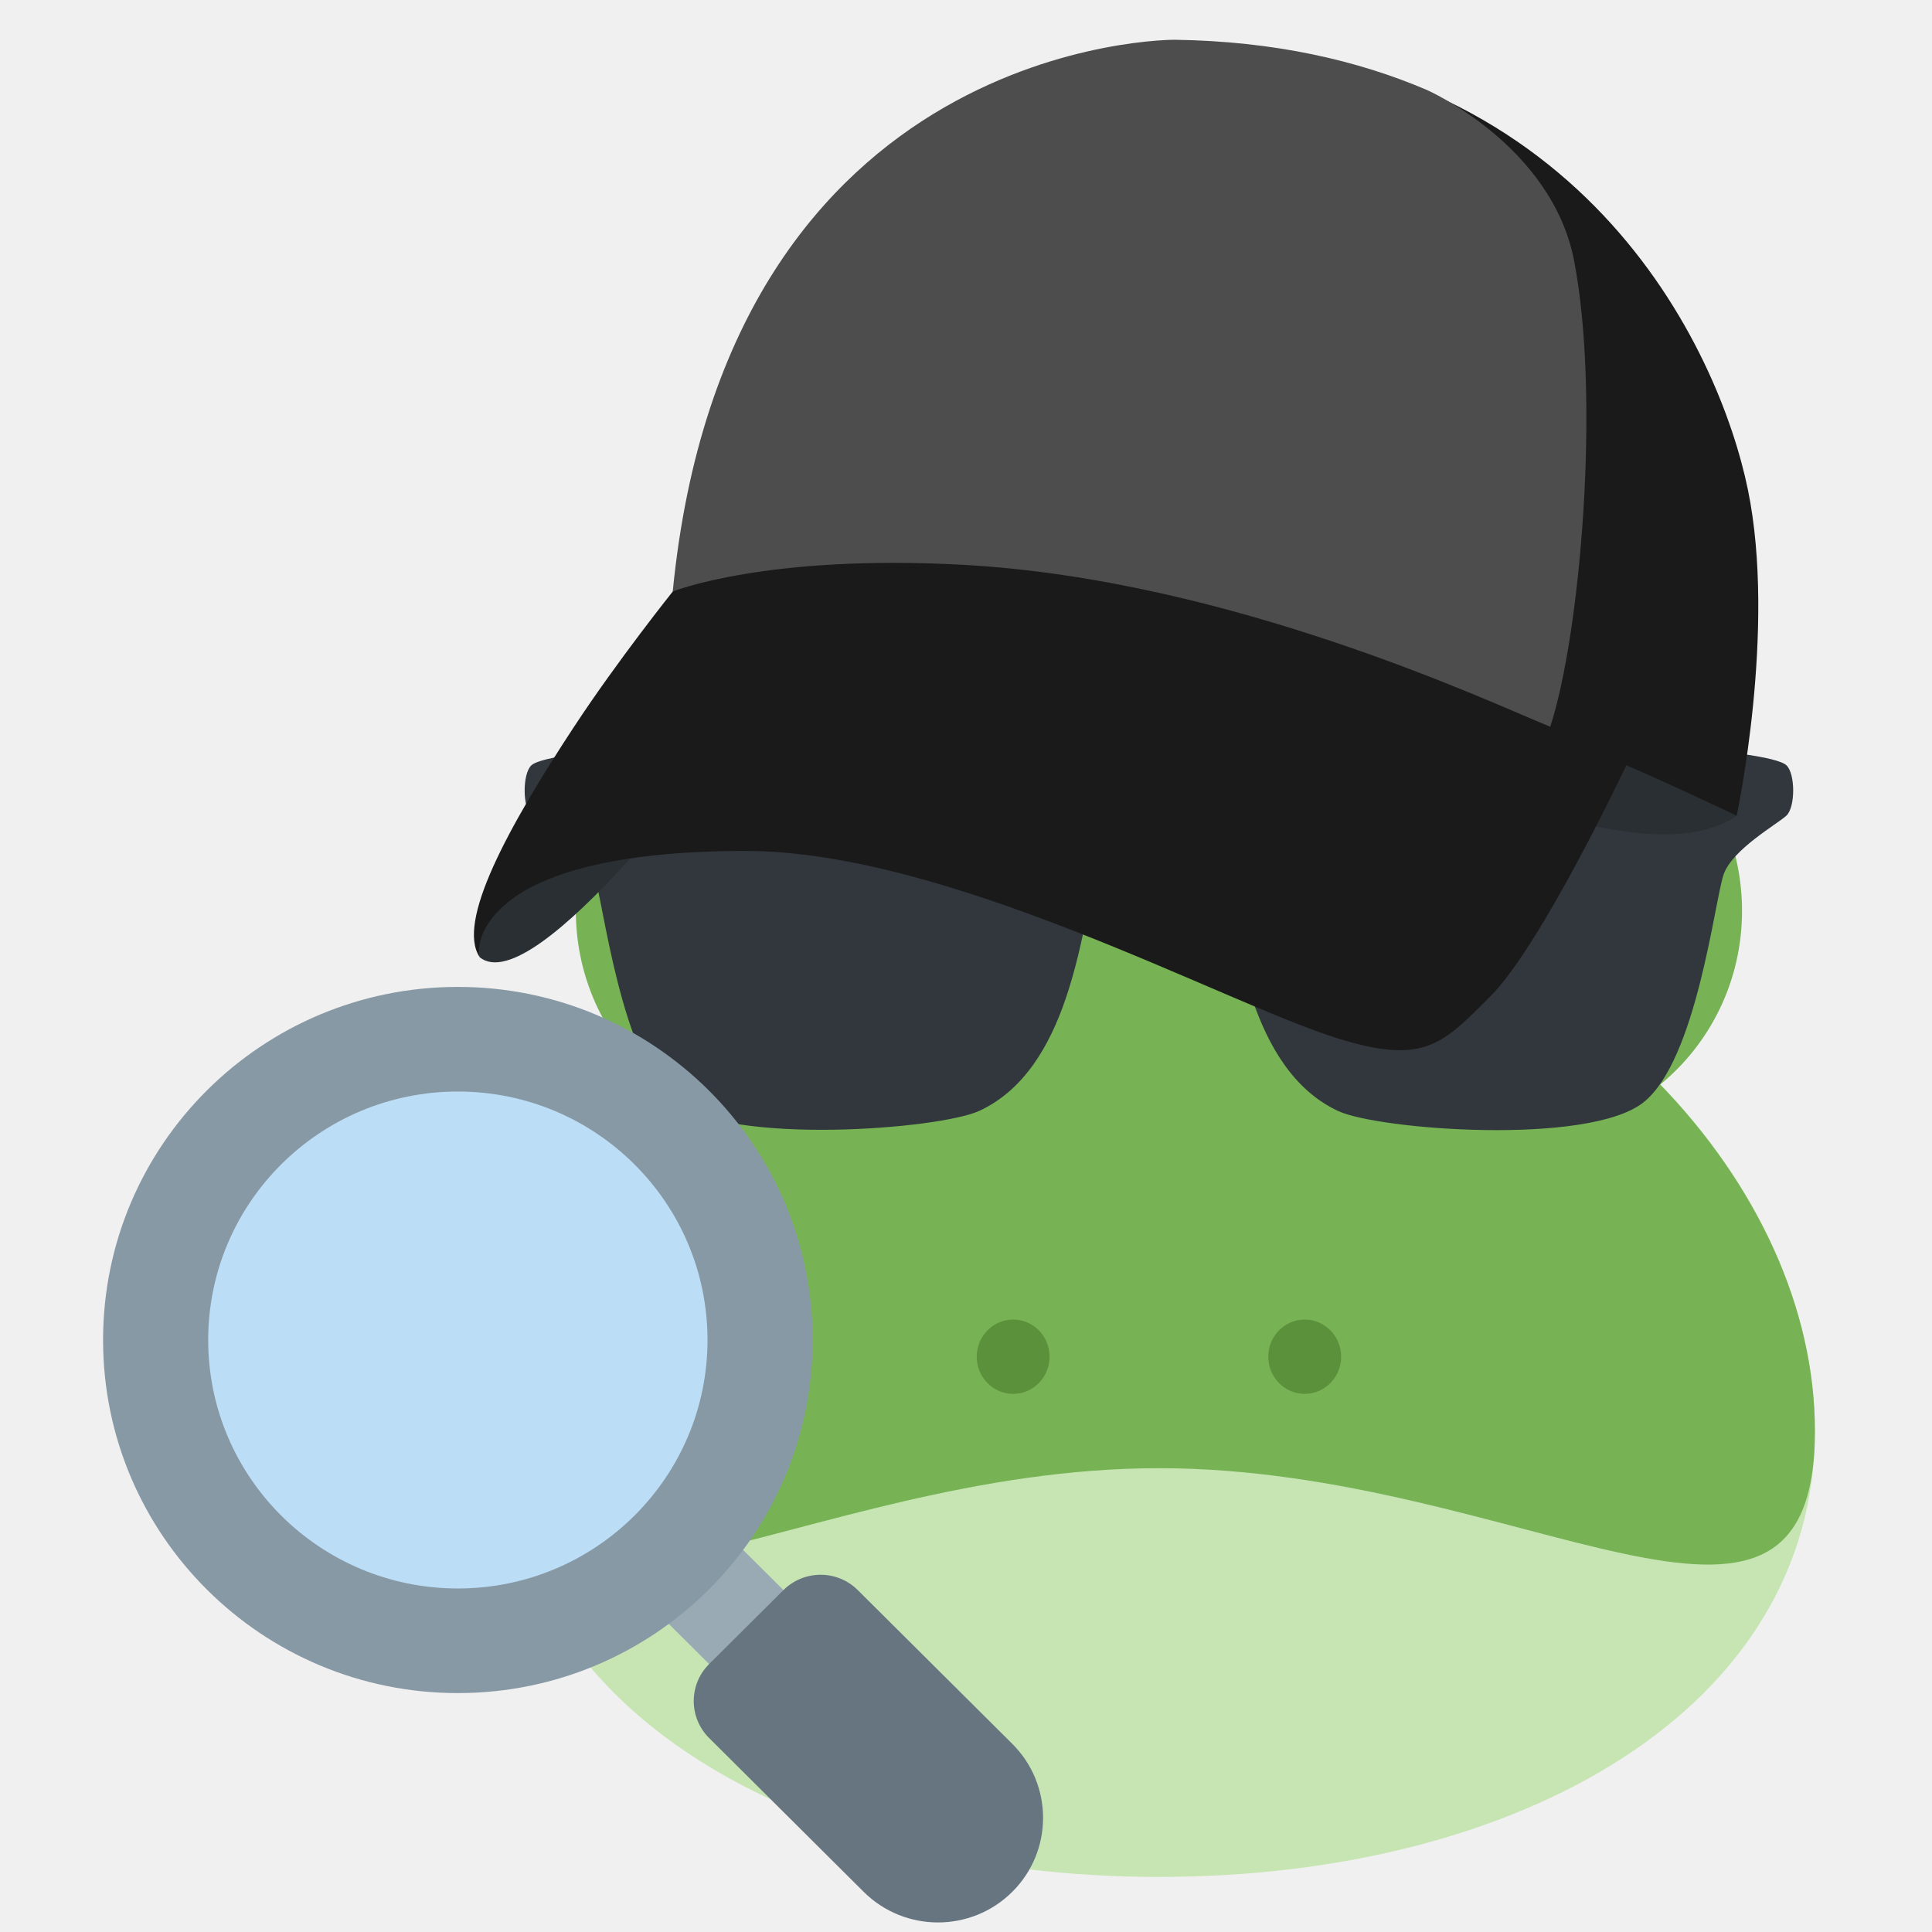
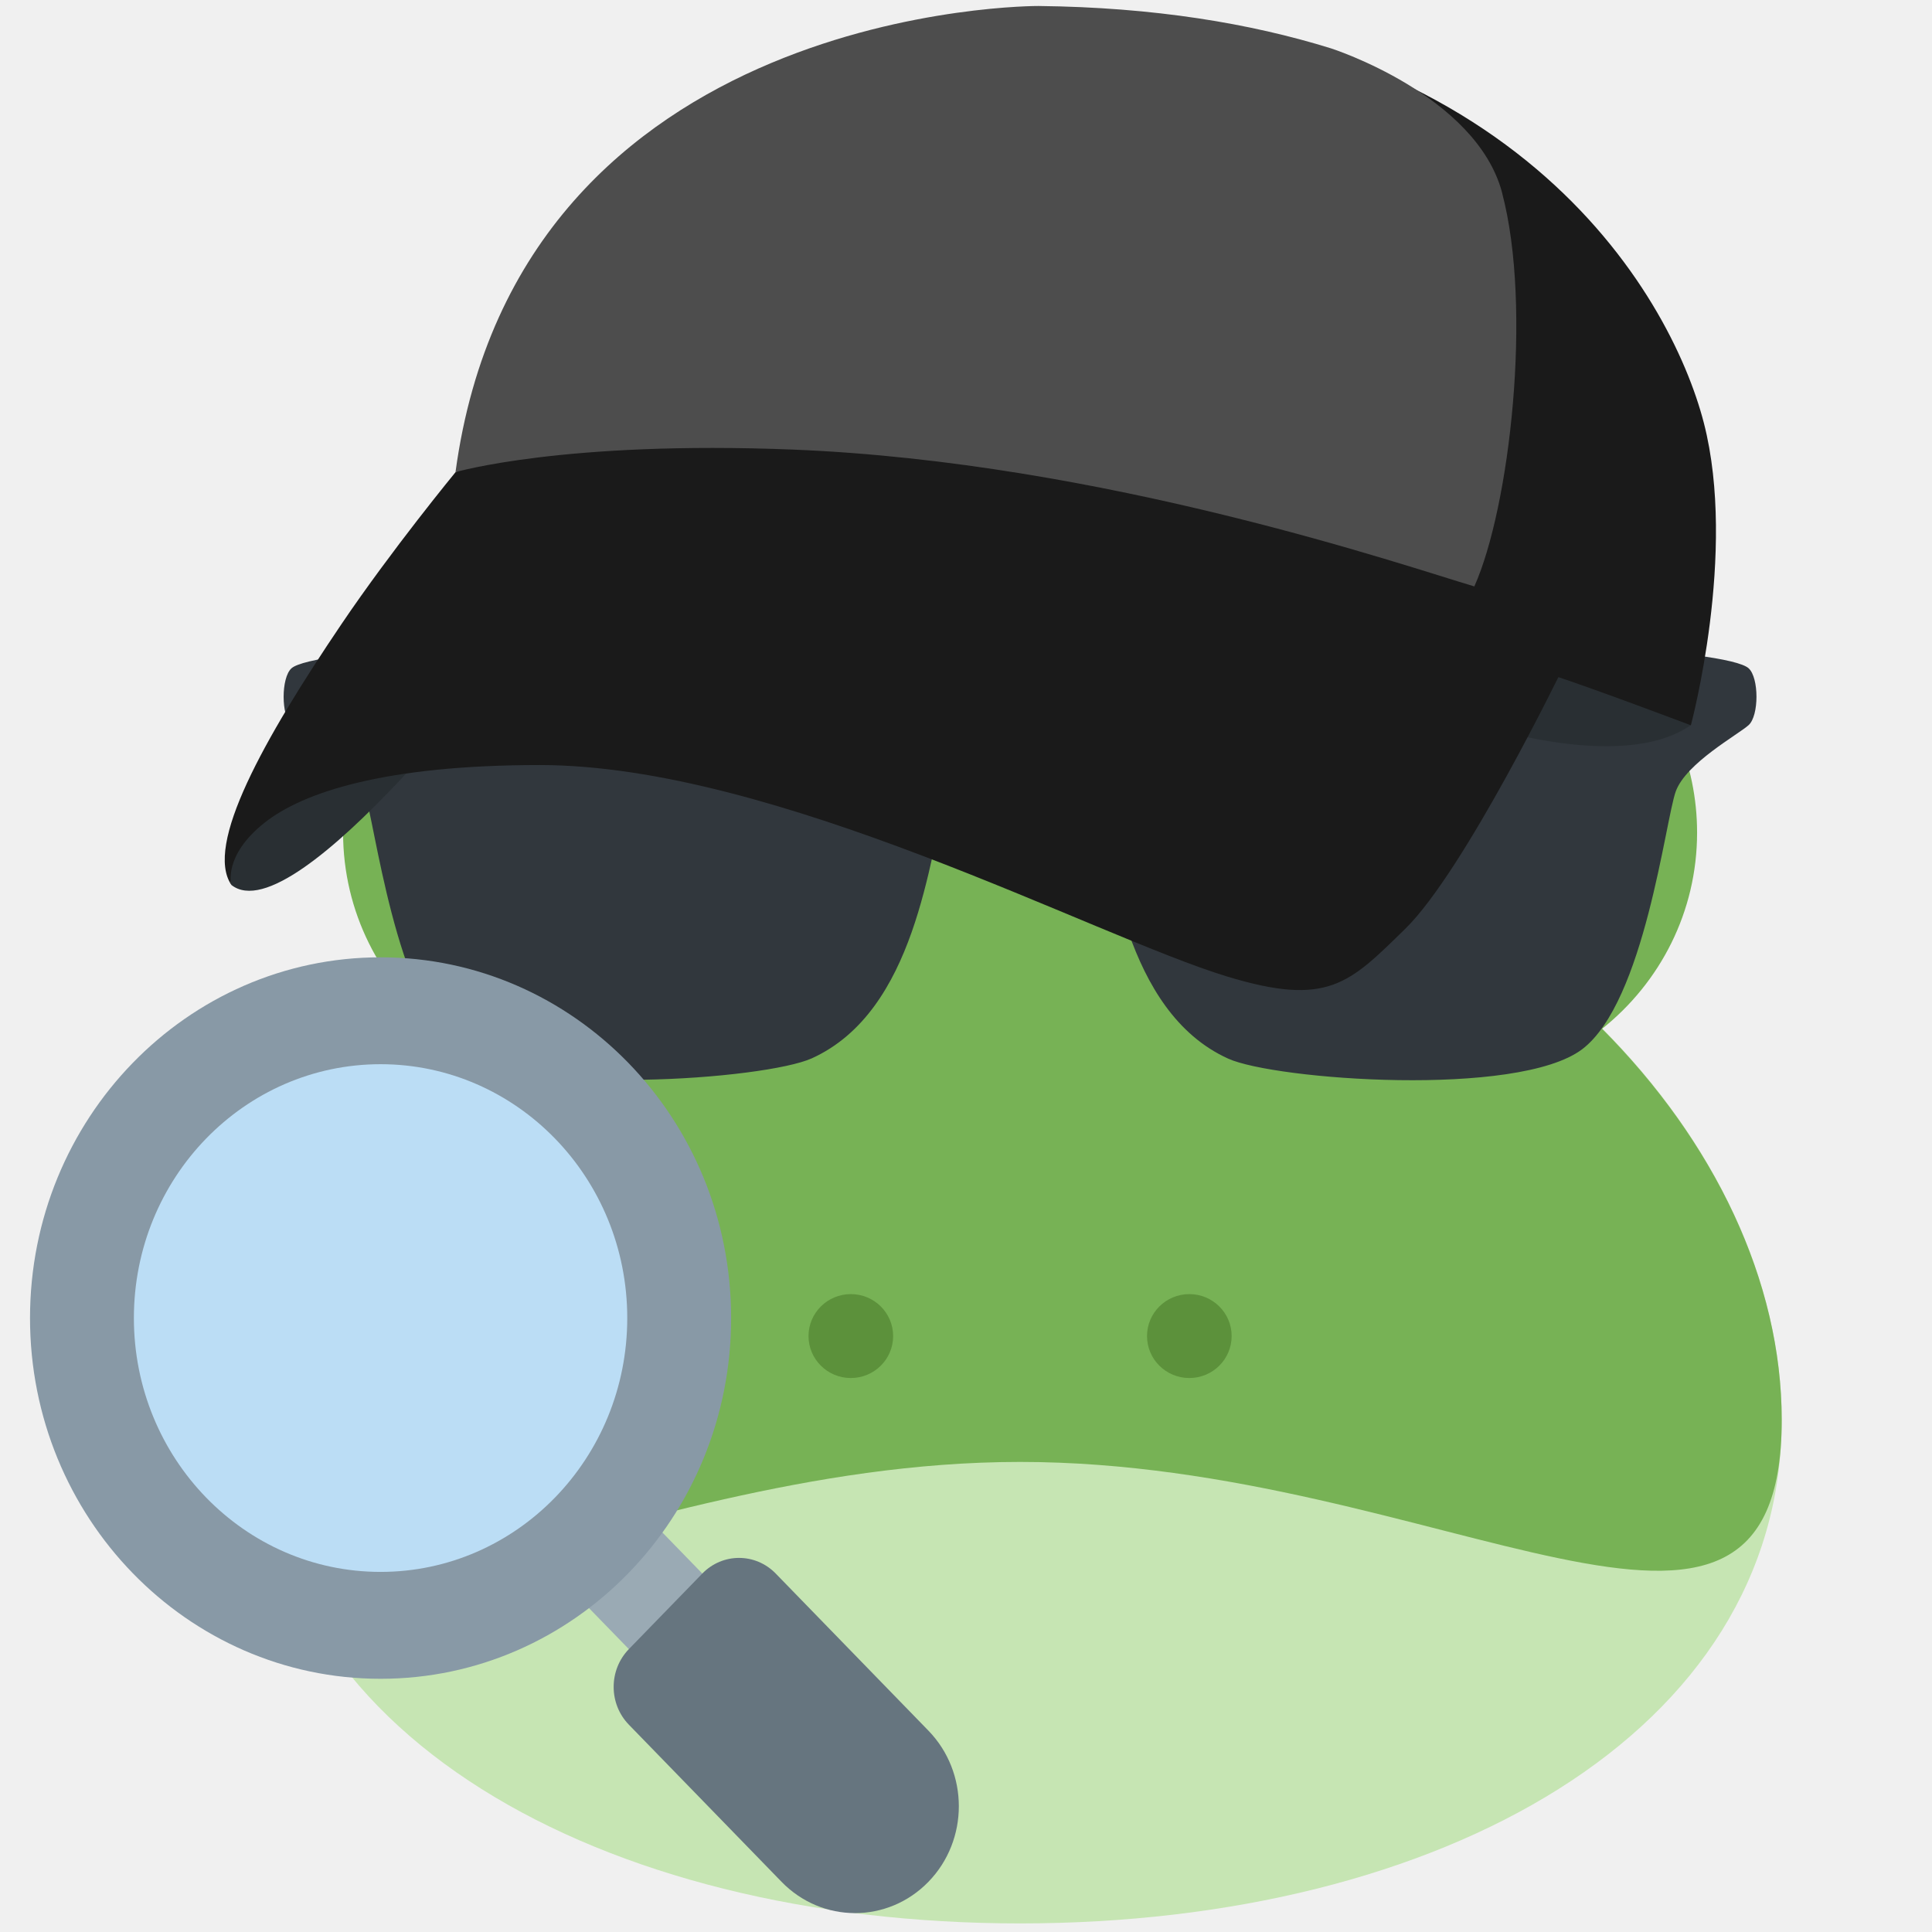
<svg xmlns="http://www.w3.org/2000/svg" viewBox="0 0 36 36" version="1.1" id="svg18">
  <defs id="defs22" />
-   <g id="g4599" transform="translate(1.294365,0.4899076)">
-     <g transform="matrix(0.6790683,0,0,0.6923777,8.077589,10.94296)" id="g4545">
+   <g id="g4599" transform="matrix(1.161057,0,0,1.129066,-4.562663,-1.697101)">
+     <g transform="matrix(0.6790683,0,0,0.6923777,8.077589,9.705333)" id="g4545">
      <path style="fill:#c6e5b3" d="M 36,22 C 36,29.456 27.941,34 18,34 8.059,34 0,29.456 0,22 0,14.544 8.059,7 18,7 c 9.941,0 18,7.544 18,15 z" id="path2" />
      <path style="fill:#77b255" d="M 31.755,12.676 C 33.123,11.576 34,9.891 34,8 34,4.687 31.313,2 28,2 25.139,2 22.75,4.004 22.149,6.685 20.861,6.202 19.466,5.927 18,5.927 16.535,5.927 15.139,6.202 13.851,6.685 13.25,4.004 10.861,2 8,2 4.687,2 2,4.687 2,8 2,9.891 2.877,11.576 4.245,12.676 1.6,15.356 0,18.685 0,22 c 0,7.456 8.059,1 18,1 9.941,0 18,6.456 18,-1 0,-3.315 -1.6,-6.644 -4.245,-9.324 z" id="path4" />
      <circle style="fill:#ffffff" cx="7.5" cy="7.5" r="3.5" id="circle6" />
      <circle style="fill:#292f33" cx="7.5" cy="7.5" r="1.5" id="circle8" />
      <circle style="fill:#ffffff" cx="28.5" cy="7.5" r="3.5" id="circle10" />
      <circle style="fill:#292f33" cx="28.5" cy="7.5" r="1.5" id="circle12" />
      <circle style="fill:#5c913b" cx="14" cy="20" r="1" id="circle14" />
      <circle style="fill:#5c913b" cx="22" cy="20" r="1" id="circle16" />
    </g>
-     <path id="path2-3" d="m 8.607,14.709 c 0.167,0.156 1.002,0.625 1.169,1.094 0.167,0.468 0.502,3.466 1.504,4.247 1.034,0.805 4.933,0.505 5.679,0.157 1.671,-0.78 1.876,-3.301 2.171,-4.405 0.167,-0.625 1.169,-0.625 1.169,-0.625 0,0 1.002,0 1.17,0.624 0.296,1.104 0.502,3.632 2.171,4.411 0.747,0.349 4.646,0.649 5.682,-0.155 1.001,-0.782 1.335,-3.787 1.502,-4.256 0.166,-0.468 1.002,-0.937 1.169,-1.093 0.168,-0.156 0.168,-0.781 0,-0.938 -0.334,-0.312 -4.276,-0.59 -8.52,-0.156 -0.847,0.087 -1.169,0.312 -3.174,0.312 -2.004,0 -2.327,-0.226 -3.174,-0.312 -4.241,-0.434 -8.184,-0.155 -8.518,0.157 -0.167,0.156 -0.167,0.782 0,0.938 z" style="clip-rule:evenodd;fill:#31373d;fill-rule:evenodd;stroke-width:0.675" />
-     <path id="path4-6" d="m 27.519,14.654 c 0,0 2.41,0.868 3.546,0.055 0.086,-0.734 -2.265,-1.276 -2.265,-1.276 z M 12.264,13.28 c 0,0 -3.595,4.907 -4.622,4.065 0,0 -0.291,-0.876 0.841,-2.645 1.133,-1.77 3.78,-1.42 3.78,-1.42 z" style="fill:#292f33;stroke-width:0.655" />
-     <path id="path6" d="m 20.635,0.281 c 0,0 -5.839,0.27 -9.394,10.251 5.126,0 11.48,0.348 11.48,0.348 0,0 5.334,2.497 6.08,2.802 0.745,0.305 2.265,1.027 2.265,1.027 0,0 0.745,-3.468 0.209,-6.076 C 30.738,6.025 28.175,0.392 20.635,0.281 Z" style="fill:#1a1a1a;stroke-width:0.655" />
-     <path id="path8" d="m 9.41,13.04 c -1.254,1.908 -2.2,3.65 -1.767,4.304 0,0 -0.139,-0.477 0.53,-1.024 0.61,-0.499 1.919,-0.954 4.419,-0.954 3.785,0 8.896,2.821 11.025,3.488 1.624,0.509 1.966,0.118 2.864,-0.784 0.958,-0.962 2.542,-4.329 2.542,-4.329 0,0 -5.109,-2.575 -8.119,-3.591 C 17.893,9.135 17.238,9.255 16.285,9.272 14.195,9.307 12.65,9.692 11.241,10.533 c 0,0 -1.022,1.277 -1.831,2.508 z" style="fill:#1a1a1a;stroke-width:0.655" />
-     <path id="path10" d="M 28.037,4.369 C 27.619,2.21 25.293,1.186 25.293,1.186 23.997,0.633 22.449,0.278 20.598,0.251 c 0,0 -8.339,-0.066 -9.357,10.281 0,0 1.738,-0.699 5.417,-0.497 4.992,0.275 9.859,2.582 10.934,3.017 0.568,-1.743 0.935,-6.144 0.445,-8.683 z" style="fill:#4d4d4d;stroke-width:0.655" />
+     <path id="path2-3" d="m 8.607,13.471 c 0.167,0.156 1.002,0.625 1.169,1.094 0.167,0.468 0.502,3.466 1.504,4.247 1.034,0.805 4.933,0.505 5.679,0.157 1.671,-0.78 1.876,-3.301 2.171,-4.405 0.167,-0.625 1.169,-0.625 1.169,-0.625 0,0 1.002,0 1.17,0.624 0.296,1.104 0.502,3.632 2.171,4.411 0.747,0.349 4.646,0.649 5.682,-0.155 1.001,-0.782 1.335,-3.787 1.502,-4.256 0.166,-0.468 1.002,-0.937 1.169,-1.093 0.168,-0.156 0.168,-0.781 0,-0.938 -0.334,-0.312 -4.276,-0.59 -8.52,-0.156 -0.847,0.087 -1.169,0.312 -3.174,0.312 -2.004,0 -2.327,-0.226 -3.174,-0.312 -4.241,-0.434 -8.184,-0.155 -8.518,0.157 -0.167,0.156 -0.167,0.782 0,0.938 z" style="clip-rule:evenodd;fill:#31373d;fill-rule:evenodd;stroke-width:0.675" />
+     <path id="path4-6" d="m 27.519,13.416 c 0,0 2.41,0.868 3.546,0.055 0.086,-0.734 -2.265,-1.276 -2.265,-1.276 z M 12.264,12.042 c 0,0 -3.595,4.907 -4.622,4.065 0,0 -0.291,-0.876 0.841,-2.645 1.133,-1.77 3.78,-1.42 3.78,-1.42 z" style="fill:#292f33;stroke-width:0.655" />
+     <path id="path6" d="m 20.635,1.627 c 0,0 -5.839,0.221 -9.394,8.416 5.126,0 11.48,0.286 11.48,0.286 0,0 5.334,2.05 6.08,2.301 0.745,0.251 2.265,0.843 2.265,0.843 0,0 0.745,-2.847 0.209,-4.988 C 30.738,6.343 28.175,1.718 20.635,1.627 Z" style="fill:#1a1a1a;stroke-width:0.593" />
+     <path id="path8" d="m 9.41,11.803 c -1.254,1.908 -2.2,3.65 -1.767,4.304 0,0 -0.139,-0.477 0.53,-1.024 0.61,-0.499 1.919,-0.954 4.419,-0.954 3.785,0 8.896,2.821 11.025,3.488 1.624,0.509 1.966,0.118 2.864,-0.784 0.958,-0.962 2.542,-4.329 2.542,-4.329 0,0 -5.109,-2.575 -8.119,-3.591 C 17.893,7.897 17.238,8.018 16.285,8.034 14.195,8.07 12.65,8.455 11.241,9.295 c 0,0 -1.022,1.277 -1.831,2.508 z" style="fill:#1a1a1a;stroke-width:0.655" />
+     <path id="path10" d="M 28.037,4.684 C 27.619,3.068 25.293,2.302 25.293,2.302 23.997,1.888 22.449,1.623 20.598,1.602 c 0,0 -8.339,-0.049 -9.358,7.693 0,0 1.738,-0.523 5.417,-0.372 4.992,0.206 9.859,1.932 10.934,2.258 0.568,-1.304 0.935,-4.597 0.445,-6.497 z" style="fill:#4d4d4d;stroke-width:0.567" />
  </g>
-   <g id="g4583" transform="matrix(-0.4896787,0,0,0.4873575,38.14418,21.33617)">
+   <g id="g4583" transform="matrix(-0.4838575,0,0,0.4979085,36.35218,20.84855)">
    <path id="path2-7" d="m 51.622,13.478 2.828,2.828 -4.95,4.95 -2.828,-2.829 z" style="fill:#9aaab4" />
    <path id="path4-5" d="m 39.376,22.895 5.88,-5.879 c 0.781,-0.781 2.047,-0.781 2.828,0 l 2.828,2.828 c 0.781,0.781 0.781,2.047 0,2.828 l -5.879,5.879 c -1.562,1.563 -4.096,1.563 -5.658,0 -1.561,-1.561 -1.56,-4.094 10e-4,-5.656 z" style="fill:#66757f" />
    <circle id="circle6-3" r="13.5" cy="7.454" cx="60.474" style="fill:#8899a6" />
    <circle id="circle8-5" r="9.5" cy="7.454" cx="60.474" style="fill:#bbddf5" />
  </g>
</svg>
